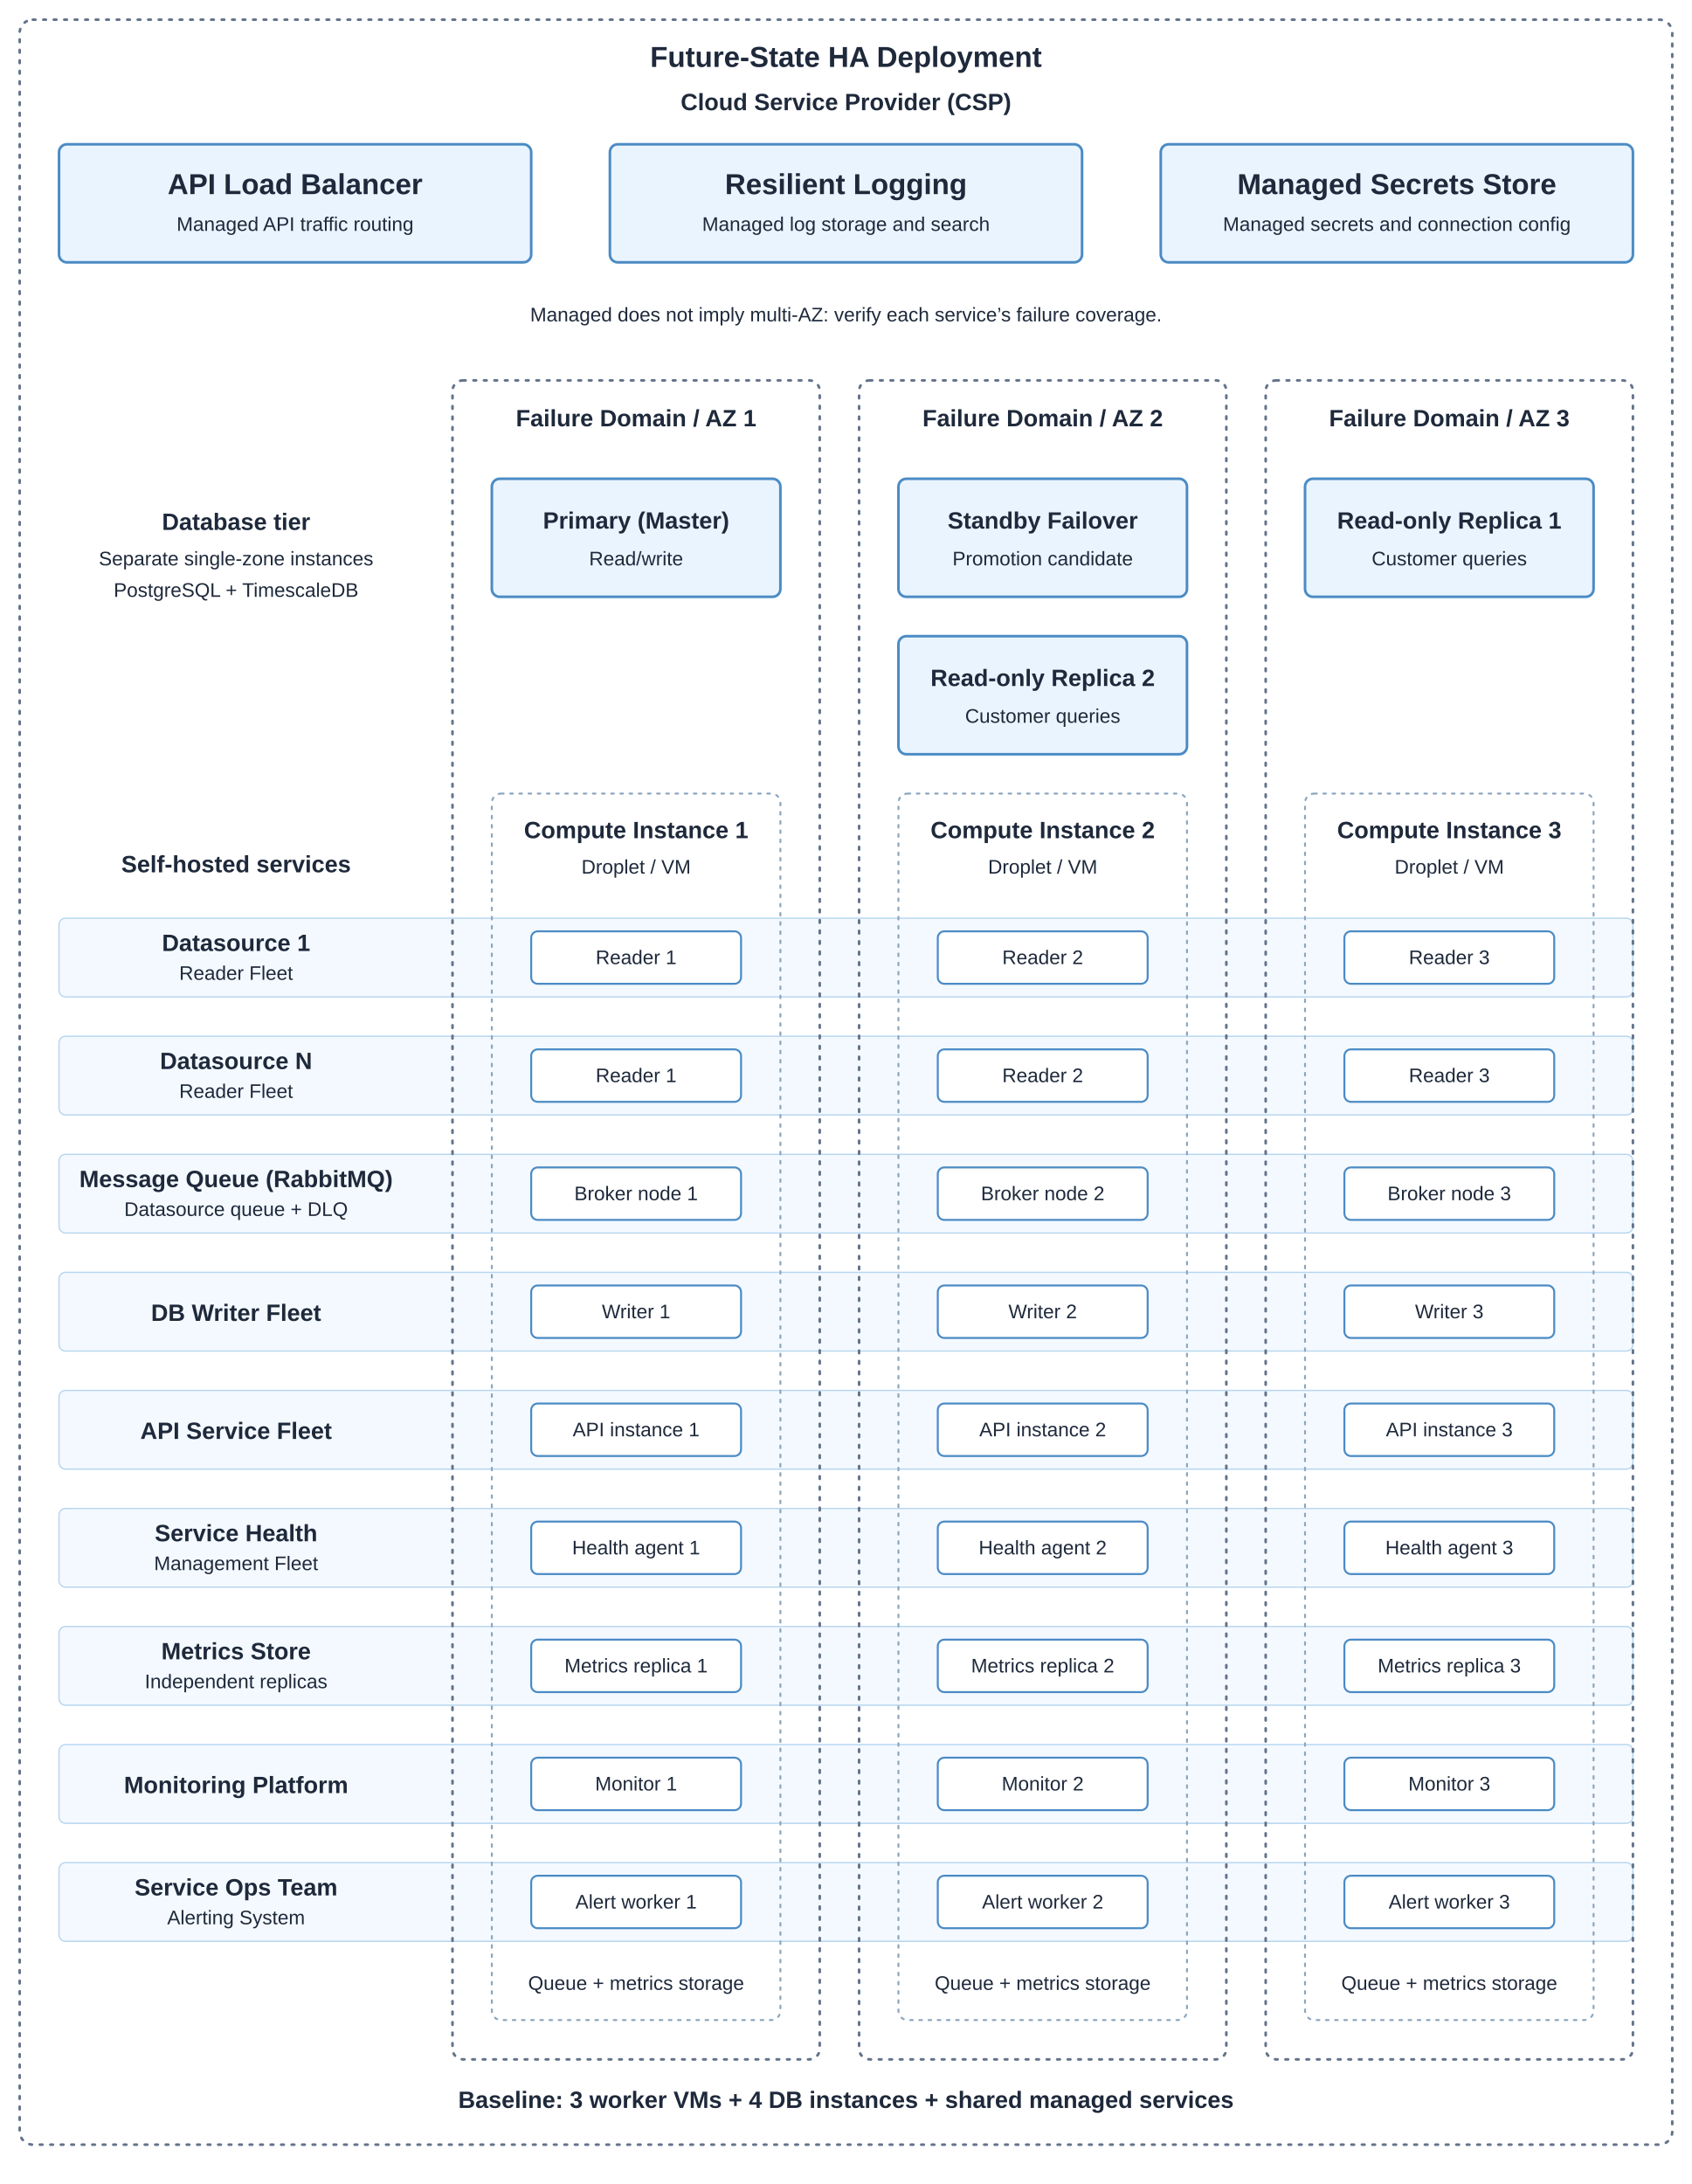
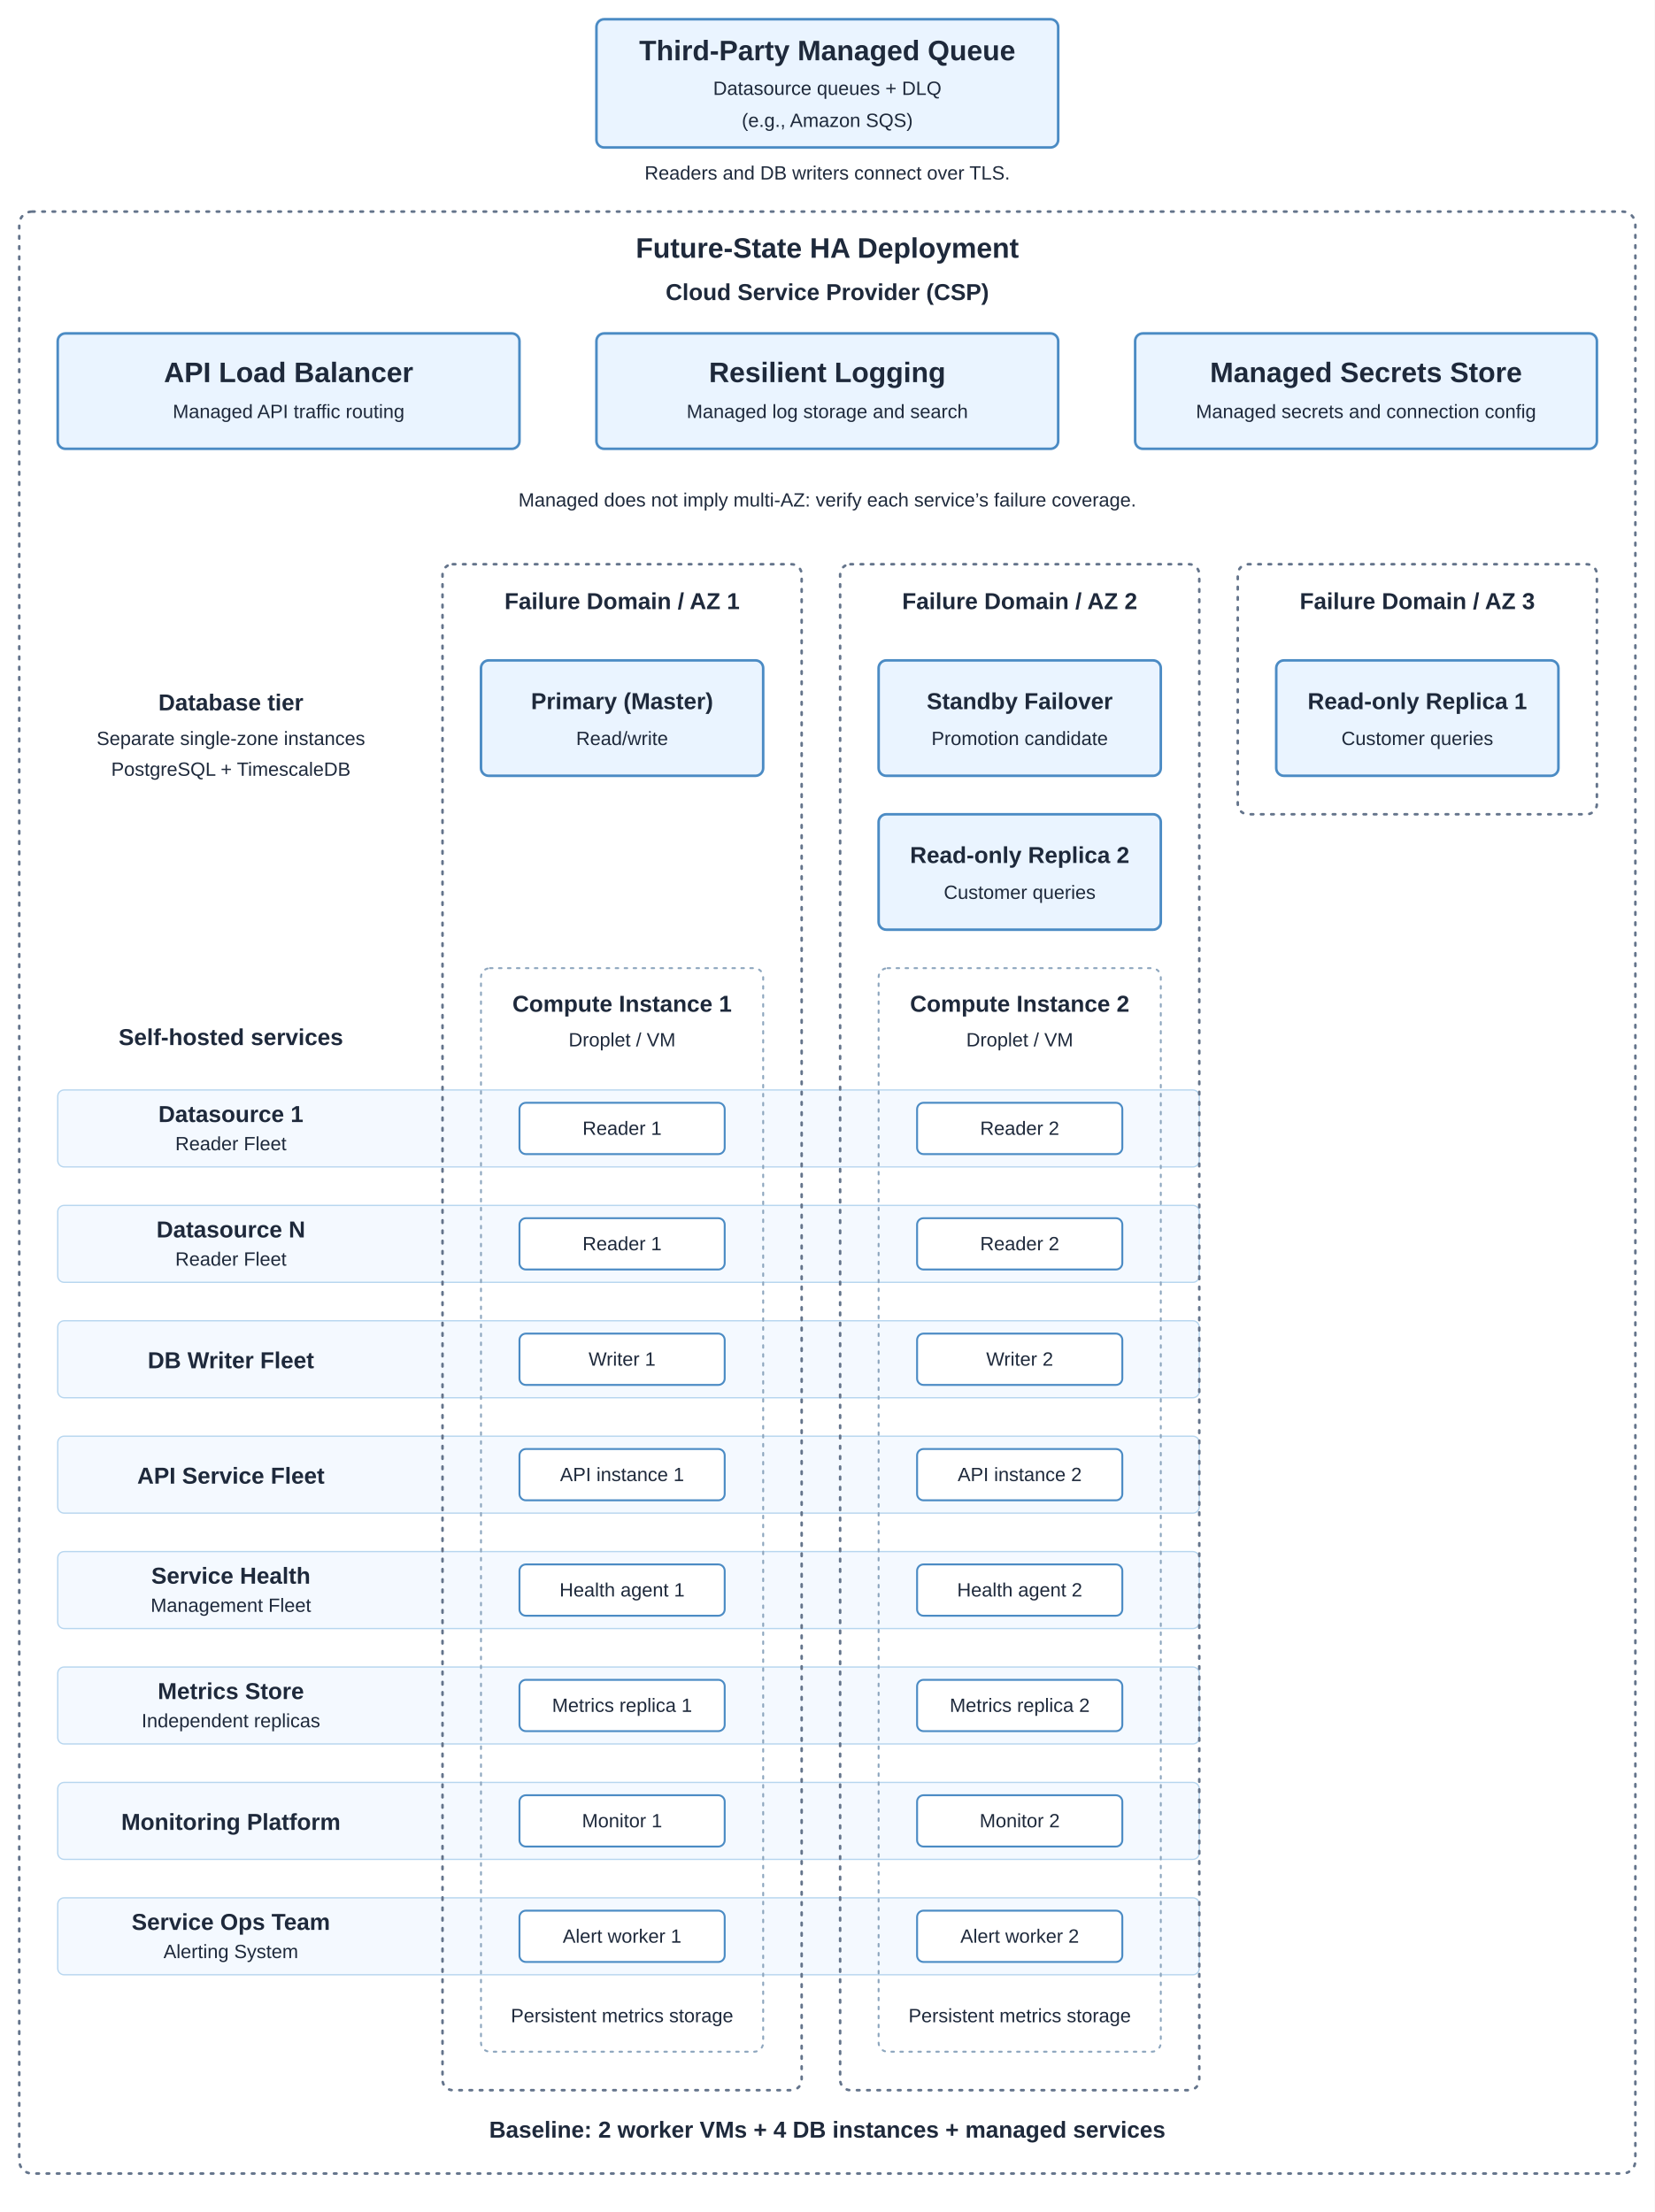
- <svg xmlns="http://www.w3.org/2000/svg" width="1290" height="1665" viewBox="0 0 1290 1665" role="img" aria-labelledby="deployment-title deployment-description">
+ <svg xmlns="http://www.w3.org/2000/svg" width="1290" height="1725" viewBox="0 0 1290 1725" role="img" aria-labelledby="deployment-title deployment-description">
  <style>
    text { font-family: Arial, Helvetica, sans-serif; fill: #1e293b; text-anchor: middle; }
    .boundary { fill: none; stroke: #64748b; stroke-width: 2; stroke-dasharray: 2 6; stroke-linecap: round; }
    .compute { fill: none; stroke: #8da6be; stroke-width: 1.5; stroke-dasharray: 2 5; stroke-linecap: round; }
    .node { fill: #eaf4ff; stroke: #4b8bc4; stroke-width: 2; }
    .band { fill: #eaf4ff; fill-opacity: 0.55; stroke: #b7d6ef; stroke-width: 1; }
    .member { fill: #ffffff; stroke: #4b8bc4; stroke-width: 1.5; }
    .title { font-size: 22px; font-weight: 600; }
    .label { font-size: 18px; font-weight: 600; }
    .detail { font-size: 15px; }
  </style>
-   <rect width="1290" height="1665" fill="#ffffff" />
-   <rect class="boundary" x="15" y="15" width="1260" height="1620" rx="10" />
-   <text class="title" x="645" y="51">Future-State HA Deployment</text>
-   <text class="label" x="645" y="84">Cloud Service Provider (CSP)</text>
-   <g aria-label="API Load Balancer, managed service; verify failure coverage">
-     <rect class="node" x="45" y="110" width="360" height="90" rx="6" />
-     <text class="title" x="225" y="148">API Load Balancer</text>
-     <text class="detail" x="225" y="176">Managed API traffic routing</text>
+   <rect width="1290" height="1725" fill="#ffffff" />
+   <g aria-label="Third-party managed message queue, outside the application CSP">
+     <rect class="node" x="465" y="15" width="360" height="100" rx="6" />
+     <text class="title" x="645" y="47">Third-Party Managed Queue</text>
+     <text class="detail" x="645" y="74">Datasource queues + DLQ</text>
+     <text class="detail" x="645" y="99">(e.g., Amazon SQS)</text>
  </g>
-   <g aria-label="Resilient Logging, managed service; verify failure coverage">
-     <rect class="node" x="465" y="110" width="360" height="90" rx="6" />
-     <text class="title" x="645" y="148">Resilient Logging</text>
-     <text class="detail" x="645" y="176">Managed log storage and search</text>
+   <text class="detail" x="645" y="140">Readers and DB writers connect over TLS.</text>
+   <g transform="translate(0, 150)">
+     <rect class="boundary" x="15" y="15" width="1260" height="1530" rx="10" />
+     <text class="title" x="645" y="51">Future-State HA Deployment</text>
+     <text class="label" x="645" y="84">Cloud Service Provider (CSP)</text>
+     <g aria-label="API Load Balancer, managed service; verify failure coverage">
+       <rect class="node" x="45" y="110" width="360" height="90" rx="6" />
+       <text class="title" x="225" y="148">API Load Balancer</text>
+       <text class="detail" x="225" y="176">Managed API traffic routing</text>
+     </g>
+     <g aria-label="Resilient Logging, managed service; verify failure coverage">
+       <rect class="node" x="465" y="110" width="360" height="90" rx="6" />
+       <text class="title" x="645" y="148">Resilient Logging</text>
+       <text class="detail" x="645" y="176">Managed log storage and search</text>
+     </g>
+     <g aria-label="Managed Secrets Store, managed service; verify failure coverage">
+       <rect class="node" x="885" y="110" width="360" height="90" rx="6" />
+       <text class="title" x="1065" y="148">Managed Secrets Store</text>
+       <text class="detail" x="1065" y="176">Managed secrets and connection config</text>
+     </g>
+     <text class="detail" x="645" y="245">Managed does not imply multi-AZ: verify each service’s failure coverage.</text>
+     <rect class="band" x="45" y="700" width="890" height="60" rx="5" />
+     <rect class="band" x="45" y="790" width="890" height="60" rx="5" />
+     <rect class="band" x="45" y="880" width="890" height="60" rx="5" />
+     <rect class="band" x="45" y="970" width="890" height="60" rx="5" />
+     <rect class="band" x="45" y="1060" width="890" height="60" rx="5" />
+     <rect class="band" x="45" y="1150" width="890" height="60" rx="5" />
+     <rect class="band" x="45" y="1240" width="890" height="60" rx="5" />
+     <rect class="band" x="45" y="1330" width="890" height="60" rx="5" />
+     <g aria-label="Failure Domain or Availability Zone 1, Compute Instance 1">
+       <rect class="boundary" x="345" y="290" width="280" height="1190" rx="8" />
+       <text class="label" x="485" y="325">Failure Domain / AZ 1</text>
+       <rect class="compute" x="375" y="605" width="220" height="845" rx="7" />
+       <text class="label" x="485" y="639">Compute Instance 1</text>
+       <text class="detail" x="485" y="666">Droplet / VM</text>
+       <text class="detail" x="485" y="1427">Persistent metrics storage</text>
+     </g>
+     <g aria-label="Failure Domain or Availability Zone 2, Compute Instance 2">
+       <rect class="boundary" x="655" y="290" width="280" height="1190" rx="8" />
+       <text class="label" x="795" y="325">Failure Domain / AZ 2</text>
+       <rect class="compute" x="685" y="605" width="220" height="845" rx="7" />
+       <text class="label" x="795" y="639">Compute Instance 2</text>
+       <text class="detail" x="795" y="666">Droplet / VM</text>
+       <text class="detail" x="795" y="1427">Persistent metrics storage</text>
+     </g>
+     <g aria-label="Failure Domain or Availability Zone 3, database replica only">
+       <rect class="boundary" x="965" y="290" width="280" height="195" rx="8" />
+       <text class="label" x="1105" y="325">Failure Domain / AZ 3</text>
+     </g>
+     <text class="label" x="180" y="404">Database tier</text>
+     <text class="detail" x="180" y="431">Separate single-zone instances</text>
+     <text class="detail" x="180" y="455">PostgreSQL + TimescaleDB</text>
+     <g aria-label="Primary database in failure domain 1">
+       <rect class="node" x="375" y="365" width="220" height="90" rx="6" />
+       <text class="label" x="485" y="403">Primary (Master)</text>
+       <text class="detail" x="485" y="431">Read/write</text>
+     </g>
+     <g aria-label="Standby failover database in failure domain 2">
+       <rect class="node" x="685" y="365" width="220" height="90" rx="6" />
+       <text class="label" x="795" y="403">Standby Failover</text>
+       <text class="detail" x="795" y="431">Promotion candidate</text>
+     </g>
+     <g aria-label="Read-only replica 1 in failure domain 3">
+       <rect class="node" x="995" y="365" width="220" height="90" rx="6" />
+       <text class="label" x="1105" y="403">Read-only Replica 1</text>
+       <text class="detail" x="1105" y="431">Customer queries</text>
+     </g>
+     <g aria-label="Read-only replica 2 in failure domain 2">
+       <rect class="node" x="685" y="485" width="220" height="90" rx="6" />
+       <text class="label" x="795" y="523">Read-only Replica 2</text>
+       <text class="detail" x="795" y="551">Customer queries</text>
+     </g>
+     <text class="label" x="180" y="665">Self-hosted services</text>
+     <g aria-label="Datasource 1 Reader Fleet, one member per worker VM">
+       <text class="label" x="180" y="725">Datasource 1</text>
+       <text class="detail" x="180" y="747">Reader Fleet</text>
+       <rect class="member" x="405" y="710" width="160" height="40" rx="5" />
+       <text class="detail" x="485" y="735">Reader 1</text>
+       <rect class="member" x="715" y="710" width="160" height="40" rx="5" />
+       <text class="detail" x="795" y="735">Reader 2</text>
+     </g>
+     <g aria-label="Datasource N Reader Fleet, one member per worker VM">
+       <text class="label" x="180" y="815">Datasource N</text>
+       <text class="detail" x="180" y="837">Reader Fleet</text>
+       <rect class="member" x="405" y="800" width="160" height="40" rx="5" />
+       <text class="detail" x="485" y="825">Reader 1</text>
+       <rect class="member" x="715" y="800" width="160" height="40" rx="5" />
+       <text class="detail" x="795" y="825">Reader 2</text>
+     </g>
+     <g aria-label="DB Writer Fleet , one member per worker VM">
+       <text class="label" x="180" y="917">DB Writer Fleet</text>
+       <rect class="member" x="405" y="890" width="160" height="40" rx="5" />
+       <text class="detail" x="485" y="915">Writer 1</text>
+       <rect class="member" x="715" y="890" width="160" height="40" rx="5" />
+       <text class="detail" x="795" y="915">Writer 2</text>
+     </g>
+     <g aria-label="API Service Fleet , one member per worker VM">
+       <text class="label" x="180" y="1007">API Service Fleet</text>
+       <rect class="member" x="405" y="980" width="160" height="40" rx="5" />
+       <text class="detail" x="485" y="1005">API instance 1</text>
+       <rect class="member" x="715" y="980" width="160" height="40" rx="5" />
+       <text class="detail" x="795" y="1005">API instance 2</text>
+     </g>
+     <g aria-label="Service Health Management Fleet, one member per worker VM">
+       <text class="label" x="180" y="1085">Service Health</text>
+       <text class="detail" x="180" y="1107">Management Fleet</text>
+       <rect class="member" x="405" y="1070" width="160" height="40" rx="5" />
+       <text class="detail" x="485" y="1095">Health agent 1</text>
+       <rect class="member" x="715" y="1070" width="160" height="40" rx="5" />
+       <text class="detail" x="795" y="1095">Health agent 2</text>
+     </g>
+     <g aria-label="Metrics Store, one independent replica per worker VM">
+       <text class="label" x="180" y="1175">Metrics Store</text>
+       <text class="detail" x="180" y="1197">Independent replicas</text>
+       <rect class="member" x="405" y="1160" width="160" height="40" rx="5" />
+       <text class="detail" x="485" y="1185">Metrics replica 1</text>
+       <rect class="member" x="715" y="1160" width="160" height="40" rx="5" />
+       <text class="detail" x="795" y="1185">Metrics replica 2</text>
+     </g>
+     <g aria-label="Monitoring Platform , one member per worker VM">
+       <text class="label" x="180" y="1277">Monitoring Platform</text>
+       <rect class="member" x="405" y="1250" width="160" height="40" rx="5" />
+       <text class="detail" x="485" y="1275">Monitor 1</text>
+       <rect class="member" x="715" y="1250" width="160" height="40" rx="5" />
+       <text class="detail" x="795" y="1275">Monitor 2</text>
+     </g>
+     <g aria-label="Service Ops Team Alerting System, one member per worker VM">
+       <text class="label" x="180" y="1355">Service Ops Team</text>
+       <text class="detail" x="180" y="1377">Alerting System</text>
+       <rect class="member" x="405" y="1340" width="160" height="40" rx="5" />
+       <text class="detail" x="485" y="1365">Alert worker 1</text>
+       <rect class="member" x="715" y="1340" width="160" height="40" rx="5" />
+       <text class="detail" x="795" y="1365">Alert worker 2</text>
+     </g>
+     <text class="label" x="645" y="1517">Baseline: 2 worker VMs + 4 DB instances + managed services</text>
  </g>
-   <g aria-label="Managed Secrets Store, managed service; verify failure coverage">
-     <rect class="node" x="885" y="110" width="360" height="90" rx="6" />
-     <text class="title" x="1065" y="148">Managed Secrets Store</text>
-     <text class="detail" x="1065" y="176">Managed secrets and connection config</text>
-   </g>
-   <text class="detail" x="645" y="245">Managed does not imply multi-AZ: verify each service’s failure coverage.</text>
-   <rect class="band" x="45" y="700" width="1200" height="60" rx="5" />
-   <rect class="band" x="45" y="790" width="1200" height="60" rx="5" />
-   <rect class="band" x="45" y="880" width="1200" height="60" rx="5" />
-   <rect class="band" x="45" y="970" width="1200" height="60" rx="5" />
-   <rect class="band" x="45" y="1060" width="1200" height="60" rx="5" />
-   <rect class="band" x="45" y="1150" width="1200" height="60" rx="5" />
-   <rect class="band" x="45" y="1240" width="1200" height="60" rx="5" />
-   <rect class="band" x="45" y="1330" width="1200" height="60" rx="5" />
-   <rect class="band" x="45" y="1420" width="1200" height="60" rx="5" />
-   <g aria-label="Failure Domain or Availability Zone 1, Compute Instance 1">
-     <rect class="boundary" x="345" y="290" width="280" height="1280" rx="8" />
-     <text class="label" x="485" y="325">Failure Domain / AZ 1</text>
-     <rect class="compute" x="375" y="605" width="220" height="935" rx="7" />
-     <text class="label" x="485" y="639">Compute Instance 1</text>
-     <text class="detail" x="485" y="666">Droplet / VM</text>
-     <text class="detail" x="485" y="1517">Queue + metrics storage</text>
-   </g>
-   <g aria-label="Failure Domain or Availability Zone 2, Compute Instance 2">
-     <rect class="boundary" x="655" y="290" width="280" height="1280" rx="8" />
-     <text class="label" x="795" y="325">Failure Domain / AZ 2</text>
-     <rect class="compute" x="685" y="605" width="220" height="935" rx="7" />
-     <text class="label" x="795" y="639">Compute Instance 2</text>
-     <text class="detail" x="795" y="666">Droplet / VM</text>
-     <text class="detail" x="795" y="1517">Queue + metrics storage</text>
-   </g>
-   <g aria-label="Failure Domain or Availability Zone 3, Compute Instance 3">
-     <rect class="boundary" x="965" y="290" width="280" height="1280" rx="8" />
-     <text class="label" x="1105" y="325">Failure Domain / AZ 3</text>
-     <rect class="compute" x="995" y="605" width="220" height="935" rx="7" />
-     <text class="label" x="1105" y="639">Compute Instance 3</text>
-     <text class="detail" x="1105" y="666">Droplet / VM</text>
-     <text class="detail" x="1105" y="1517">Queue + metrics storage</text>
-   </g>
-   <text class="label" x="180" y="404">Database tier</text>
-   <text class="detail" x="180" y="431">Separate single-zone instances</text>
-   <text class="detail" x="180" y="455">PostgreSQL + TimescaleDB</text>
-   <g aria-label="Primary database in failure domain 1">
-     <rect class="node" x="375" y="365" width="220" height="90" rx="6" />
-     <text class="label" x="485" y="403">Primary (Master)</text>
-     <text class="detail" x="485" y="431">Read/write</text>
-   </g>
-   <g aria-label="Standby failover database in failure domain 2">
-     <rect class="node" x="685" y="365" width="220" height="90" rx="6" />
-     <text class="label" x="795" y="403">Standby Failover</text>
-     <text class="detail" x="795" y="431">Promotion candidate</text>
-   </g>
-   <g aria-label="Read-only replica 1 in failure domain 3">
-     <rect class="node" x="995" y="365" width="220" height="90" rx="6" />
-     <text class="label" x="1105" y="403">Read-only Replica 1</text>
-     <text class="detail" x="1105" y="431">Customer queries</text>
-   </g>
-   <g aria-label="Read-only replica 2 in failure domain 2">
-     <rect class="node" x="685" y="485" width="220" height="90" rx="6" />
-     <text class="label" x="795" y="523">Read-only Replica 2</text>
-     <text class="detail" x="795" y="551">Customer queries</text>
-   </g>
-   <text class="label" x="180" y="665">Self-hosted services</text>
-   <g aria-label="Datasource 1 Reader Fleet, one member per compute instance">
-     <text class="label" x="180" y="725">Datasource 1</text>
-     <text class="detail" x="180" y="747">Reader Fleet</text>
-     <rect class="member" x="405" y="710" width="160" height="40" rx="5" />
-     <text class="detail" x="485" y="735">Reader 1</text>
-     <rect class="member" x="715" y="710" width="160" height="40" rx="5" />
-     <text class="detail" x="795" y="735">Reader 2</text>
-     <rect class="member" x="1025" y="710" width="160" height="40" rx="5" />
-     <text class="detail" x="1105" y="735">Reader 3</text>
-   </g>
-   <g aria-label="Datasource N Reader Fleet, one member per compute instance">
-     <text class="label" x="180" y="815">Datasource N</text>
-     <text class="detail" x="180" y="837">Reader Fleet</text>
-     <rect class="member" x="405" y="800" width="160" height="40" rx="5" />
-     <text class="detail" x="485" y="825">Reader 1</text>
-     <rect class="member" x="715" y="800" width="160" height="40" rx="5" />
-     <text class="detail" x="795" y="825">Reader 2</text>
-     <rect class="member" x="1025" y="800" width="160" height="40" rx="5" />
-     <text class="detail" x="1105" y="825">Reader 3</text>
-   </g>
-   <g aria-label="Message Queue (RabbitMQ) Datasource queue + DLQ, one member per compute instance">
-     <text class="label" x="180" y="905">Message Queue (RabbitMQ)</text>
-     <text class="detail" x="180" y="927">Datasource queue + DLQ</text>
-     <rect class="member" x="405" y="890" width="160" height="40" rx="5" />
-     <text class="detail" x="485" y="915">Broker node 1</text>
-     <rect class="member" x="715" y="890" width="160" height="40" rx="5" />
-     <text class="detail" x="795" y="915">Broker node 2</text>
-     <rect class="member" x="1025" y="890" width="160" height="40" rx="5" />
-     <text class="detail" x="1105" y="915">Broker node 3</text>
-   </g>
-   <g aria-label="DB Writer Fleet , one member per compute instance">
-     <text class="label" x="180" y="1007">DB Writer Fleet</text>
-     <rect class="member" x="405" y="980" width="160" height="40" rx="5" />
-     <text class="detail" x="485" y="1005">Writer 1</text>
-     <rect class="member" x="715" y="980" width="160" height="40" rx="5" />
-     <text class="detail" x="795" y="1005">Writer 2</text>
-     <rect class="member" x="1025" y="980" width="160" height="40" rx="5" />
-     <text class="detail" x="1105" y="1005">Writer 3</text>
-   </g>
-   <g aria-label="API Service Fleet , one member per compute instance">
-     <text class="label" x="180" y="1097">API Service Fleet</text>
-     <rect class="member" x="405" y="1070" width="160" height="40" rx="5" />
-     <text class="detail" x="485" y="1095">API instance 1</text>
-     <rect class="member" x="715" y="1070" width="160" height="40" rx="5" />
-     <text class="detail" x="795" y="1095">API instance 2</text>
-     <rect class="member" x="1025" y="1070" width="160" height="40" rx="5" />
-     <text class="detail" x="1105" y="1095">API instance 3</text>
-   </g>
-   <g aria-label="Service Health Management Fleet, one member per compute instance">
-     <text class="label" x="180" y="1175">Service Health</text>
-     <text class="detail" x="180" y="1197">Management Fleet</text>
-     <rect class="member" x="405" y="1160" width="160" height="40" rx="5" />
-     <text class="detail" x="485" y="1185">Health agent 1</text>
-     <rect class="member" x="715" y="1160" width="160" height="40" rx="5" />
-     <text class="detail" x="795" y="1185">Health agent 2</text>
-     <rect class="member" x="1025" y="1160" width="160" height="40" rx="5" />
-     <text class="detail" x="1105" y="1185">Health agent 3</text>
-   </g>
-   <g aria-label="Metrics Store, one independent replica per compute instance">
-     <text class="label" x="180" y="1265">Metrics Store</text>
-     <text class="detail" x="180" y="1287">Independent replicas</text>
-     <rect class="member" x="405" y="1250" width="160" height="40" rx="5" />
-     <text class="detail" x="485" y="1275">Metrics replica 1</text>
-     <rect class="member" x="715" y="1250" width="160" height="40" rx="5" />
-     <text class="detail" x="795" y="1275">Metrics replica 2</text>
-     <rect class="member" x="1025" y="1250" width="160" height="40" rx="5" />
-     <text class="detail" x="1105" y="1275">Metrics replica 3</text>
-   </g>
-   <g aria-label="Monitoring Platform , one member per compute instance">
-     <text class="label" x="180" y="1367">Monitoring Platform</text>
-     <rect class="member" x="405" y="1340" width="160" height="40" rx="5" />
-     <text class="detail" x="485" y="1365">Monitor 1</text>
-     <rect class="member" x="715" y="1340" width="160" height="40" rx="5" />
-     <text class="detail" x="795" y="1365">Monitor 2</text>
-     <rect class="member" x="1025" y="1340" width="160" height="40" rx="5" />
-     <text class="detail" x="1105" y="1365">Monitor 3</text>
-   </g>
-   <g aria-label="Service Ops Team Alerting System, one member per compute instance">
-     <text class="label" x="180" y="1445">Service Ops Team</text>
-     <text class="detail" x="180" y="1467">Alerting System</text>
-     <rect class="member" x="405" y="1430" width="160" height="40" rx="5" />
-     <text class="detail" x="485" y="1455">Alert worker 1</text>
-     <rect class="member" x="715" y="1430" width="160" height="40" rx="5" />
-     <text class="detail" x="795" y="1455">Alert worker 2</text>
-     <rect class="member" x="1025" y="1430" width="160" height="40" rx="5" />
-     <text class="detail" x="1105" y="1455">Alert worker 3</text>
-   </g>
-   <text class="label" x="645" y="1607">Baseline: 3 worker VMs + 4 DB instances + shared managed services</text>
</svg>
